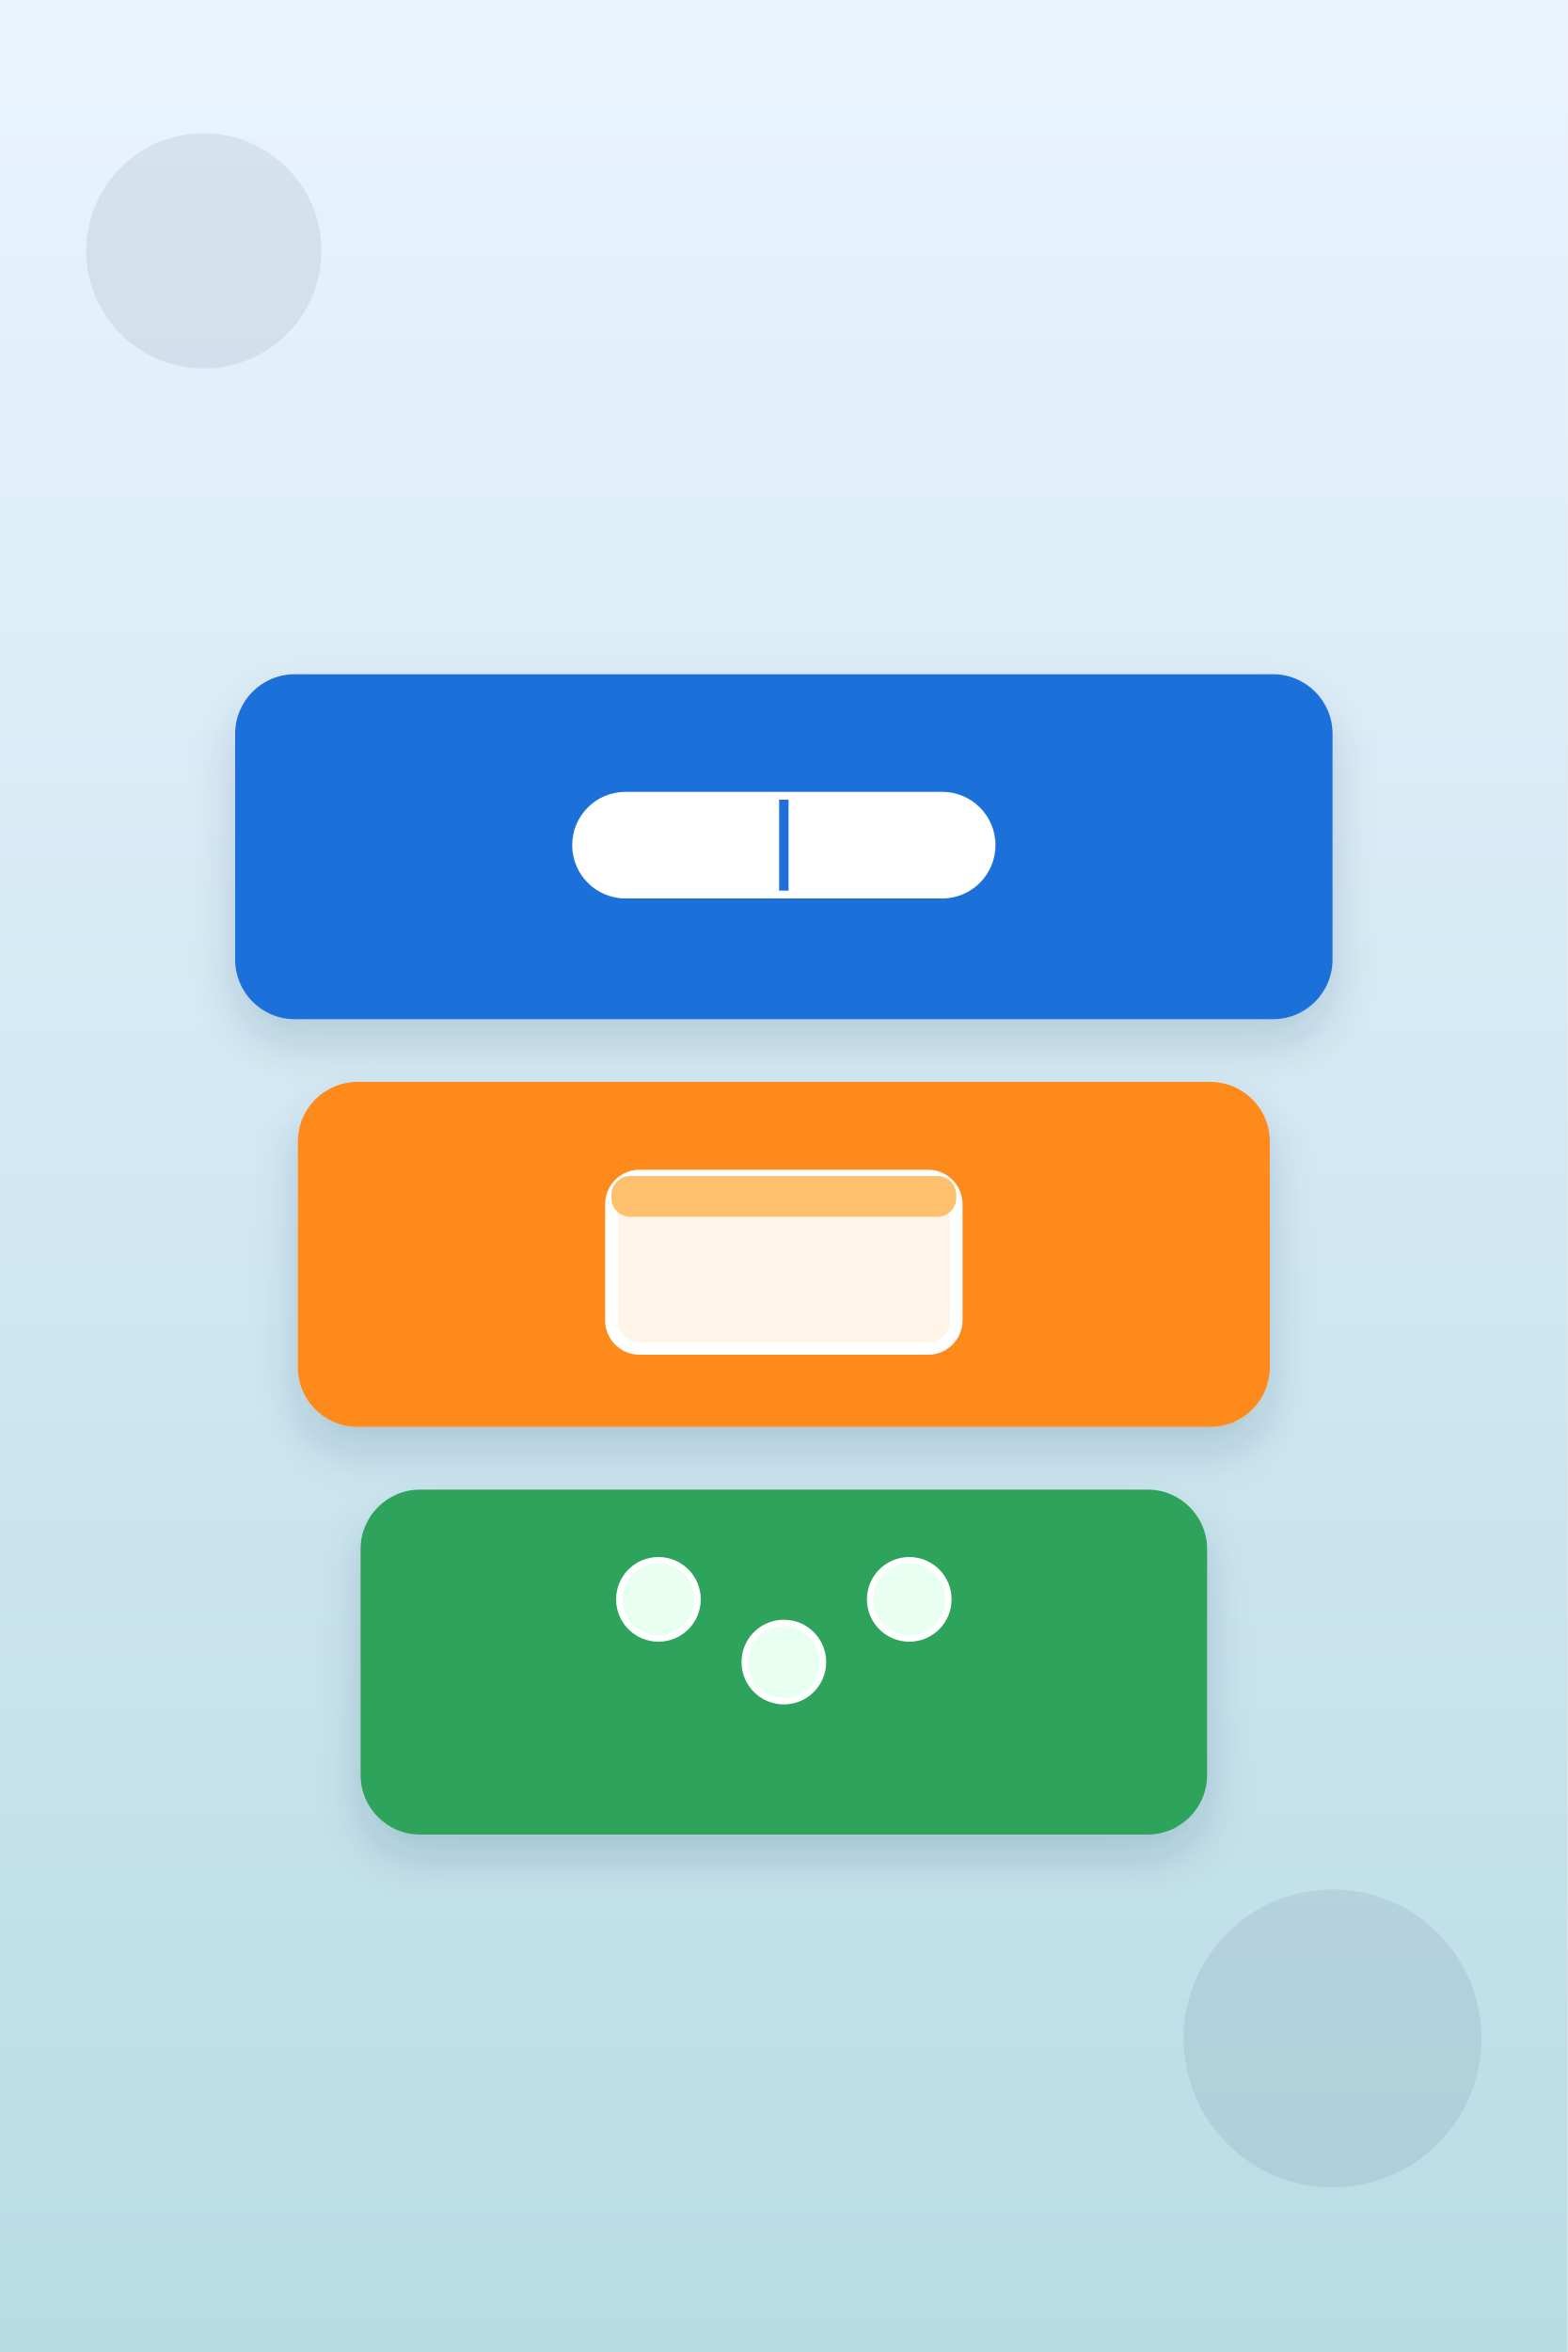
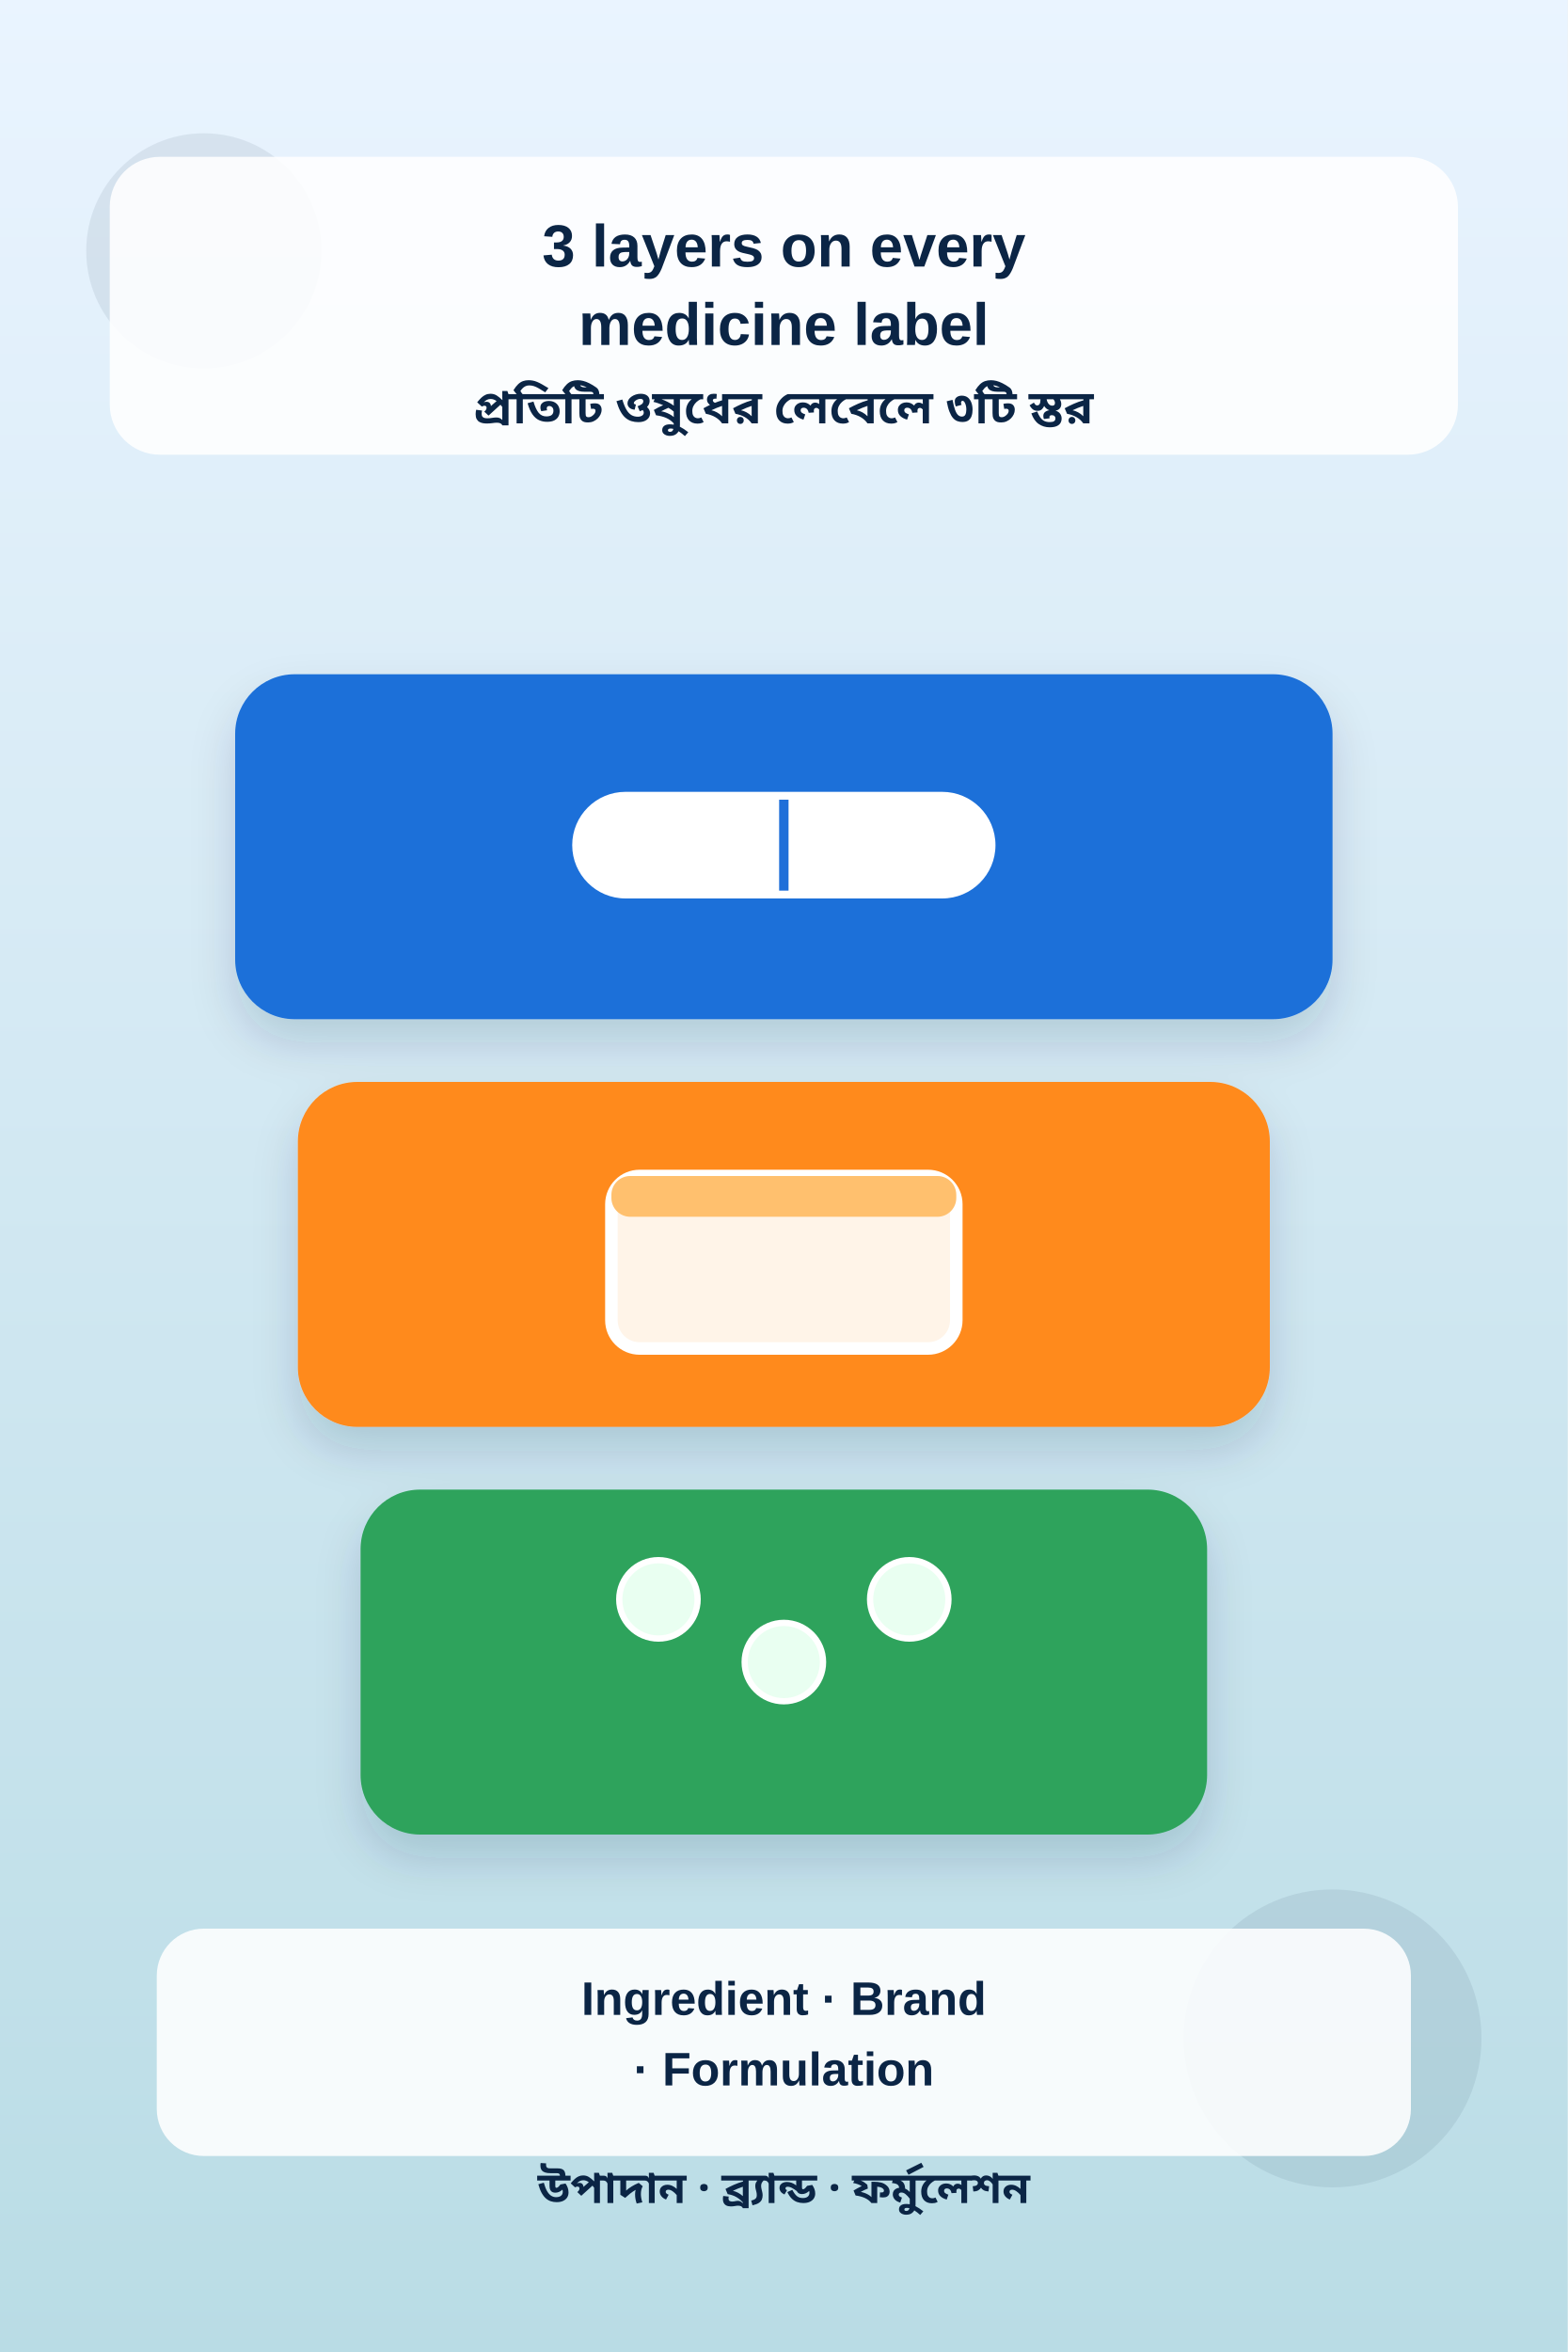
<svg xmlns="http://www.w3.org/2000/svg" width="1000" height="1500" viewBox="0 0 1000 1500" role="img" aria-labelledby="t d">
  <defs>
    <linearGradient id="bg" x1="0" y1="0" x2="0" y2="1">
      <stop stop-color="#eaf4ff" />
      <stop offset="1" stop-color="#b9dce5" />
    </linearGradient>
    <filter id="s" x="-20%" y="-20%" width="140%" height="150%">
      <feDropShadow dx="0" dy="15" stdDeviation="14" flood-color="#0b2545" flood-opacity=".16" />
    </filter>
  </defs>
  <rect width="1000" height="1500" fill="url(#bg)" />
  <g filter="url(#s)">
    <rect x="150" y="430" width="700" height="220" rx="38" fill="#1e6fd9" />
    <rect x="190" y="690" width="620" height="220" rx="38" fill="#ff8a1f" />
    <rect x="230" y="950" width="540" height="220" rx="38" fill="#2ea35b" />
  </g>
  <rect x="365" y="505" width="270" height="68" rx="34" fill="#fff" />
  <path d="M500 510 V568" stroke="#1e6fd9" stroke-width="6" />
  <rect x="390" y="750" width="220" height="110" rx="18" fill="#fff4e8" stroke="#fff" stroke-width="8" />
  <rect x="390" y="750" width="220" height="26" rx="12" fill="#ffc06e" />
  <g fill="#e9fff1" stroke="#fff" stroke-width="4">
    <circle cx="420" cy="1020" r="25" />
    <circle cx="500" cy="1060" r="25" />
    <circle cx="580" cy="1020" r="25" />
  </g>
  <g fill="#0b2545" opacity=".08">
    <circle cx="130" cy="160" r="75" />
    <circle cx="850" cy="1300" r="95" />
  </g>
+   <g font-family="Poppins,Arial,sans-serif" font-weight="800" text-anchor="middle" fill="#0b2545">
+     <rect x="70" y="100" width="860" height="190" rx="32" fill="#ffffffdf" />
+     <text x="500" y="170" font-size="38">3 layers on every</text>
+     <text x="500" y="220" font-size="38">medicine label</text>
+     <rect x="100" y="1230" width="800" height="145" rx="30" fill="#ffffffdf" />
+     <text x="500" y="1285" font-size="30">Ingredient · Brand</text>
+     <text x="500" y="1330" font-size="30">· Formulation</text>
+   </g>
+   <g font-family="Hind Siliguri,Noto Sans Bengali,sans-serif" font-weight="700" text-anchor="middle" fill="#0b2545">
+     <text x="500" y="270" font-size="30">প্রতিটি ওষুধের লেবেলে ৩টি স্তর</text>
+     <text x="500" y="1405" font-size="28">উপাদান · ব্র্যান্ড · ফর্মুলেশন</text>
+   </g>
</svg>
